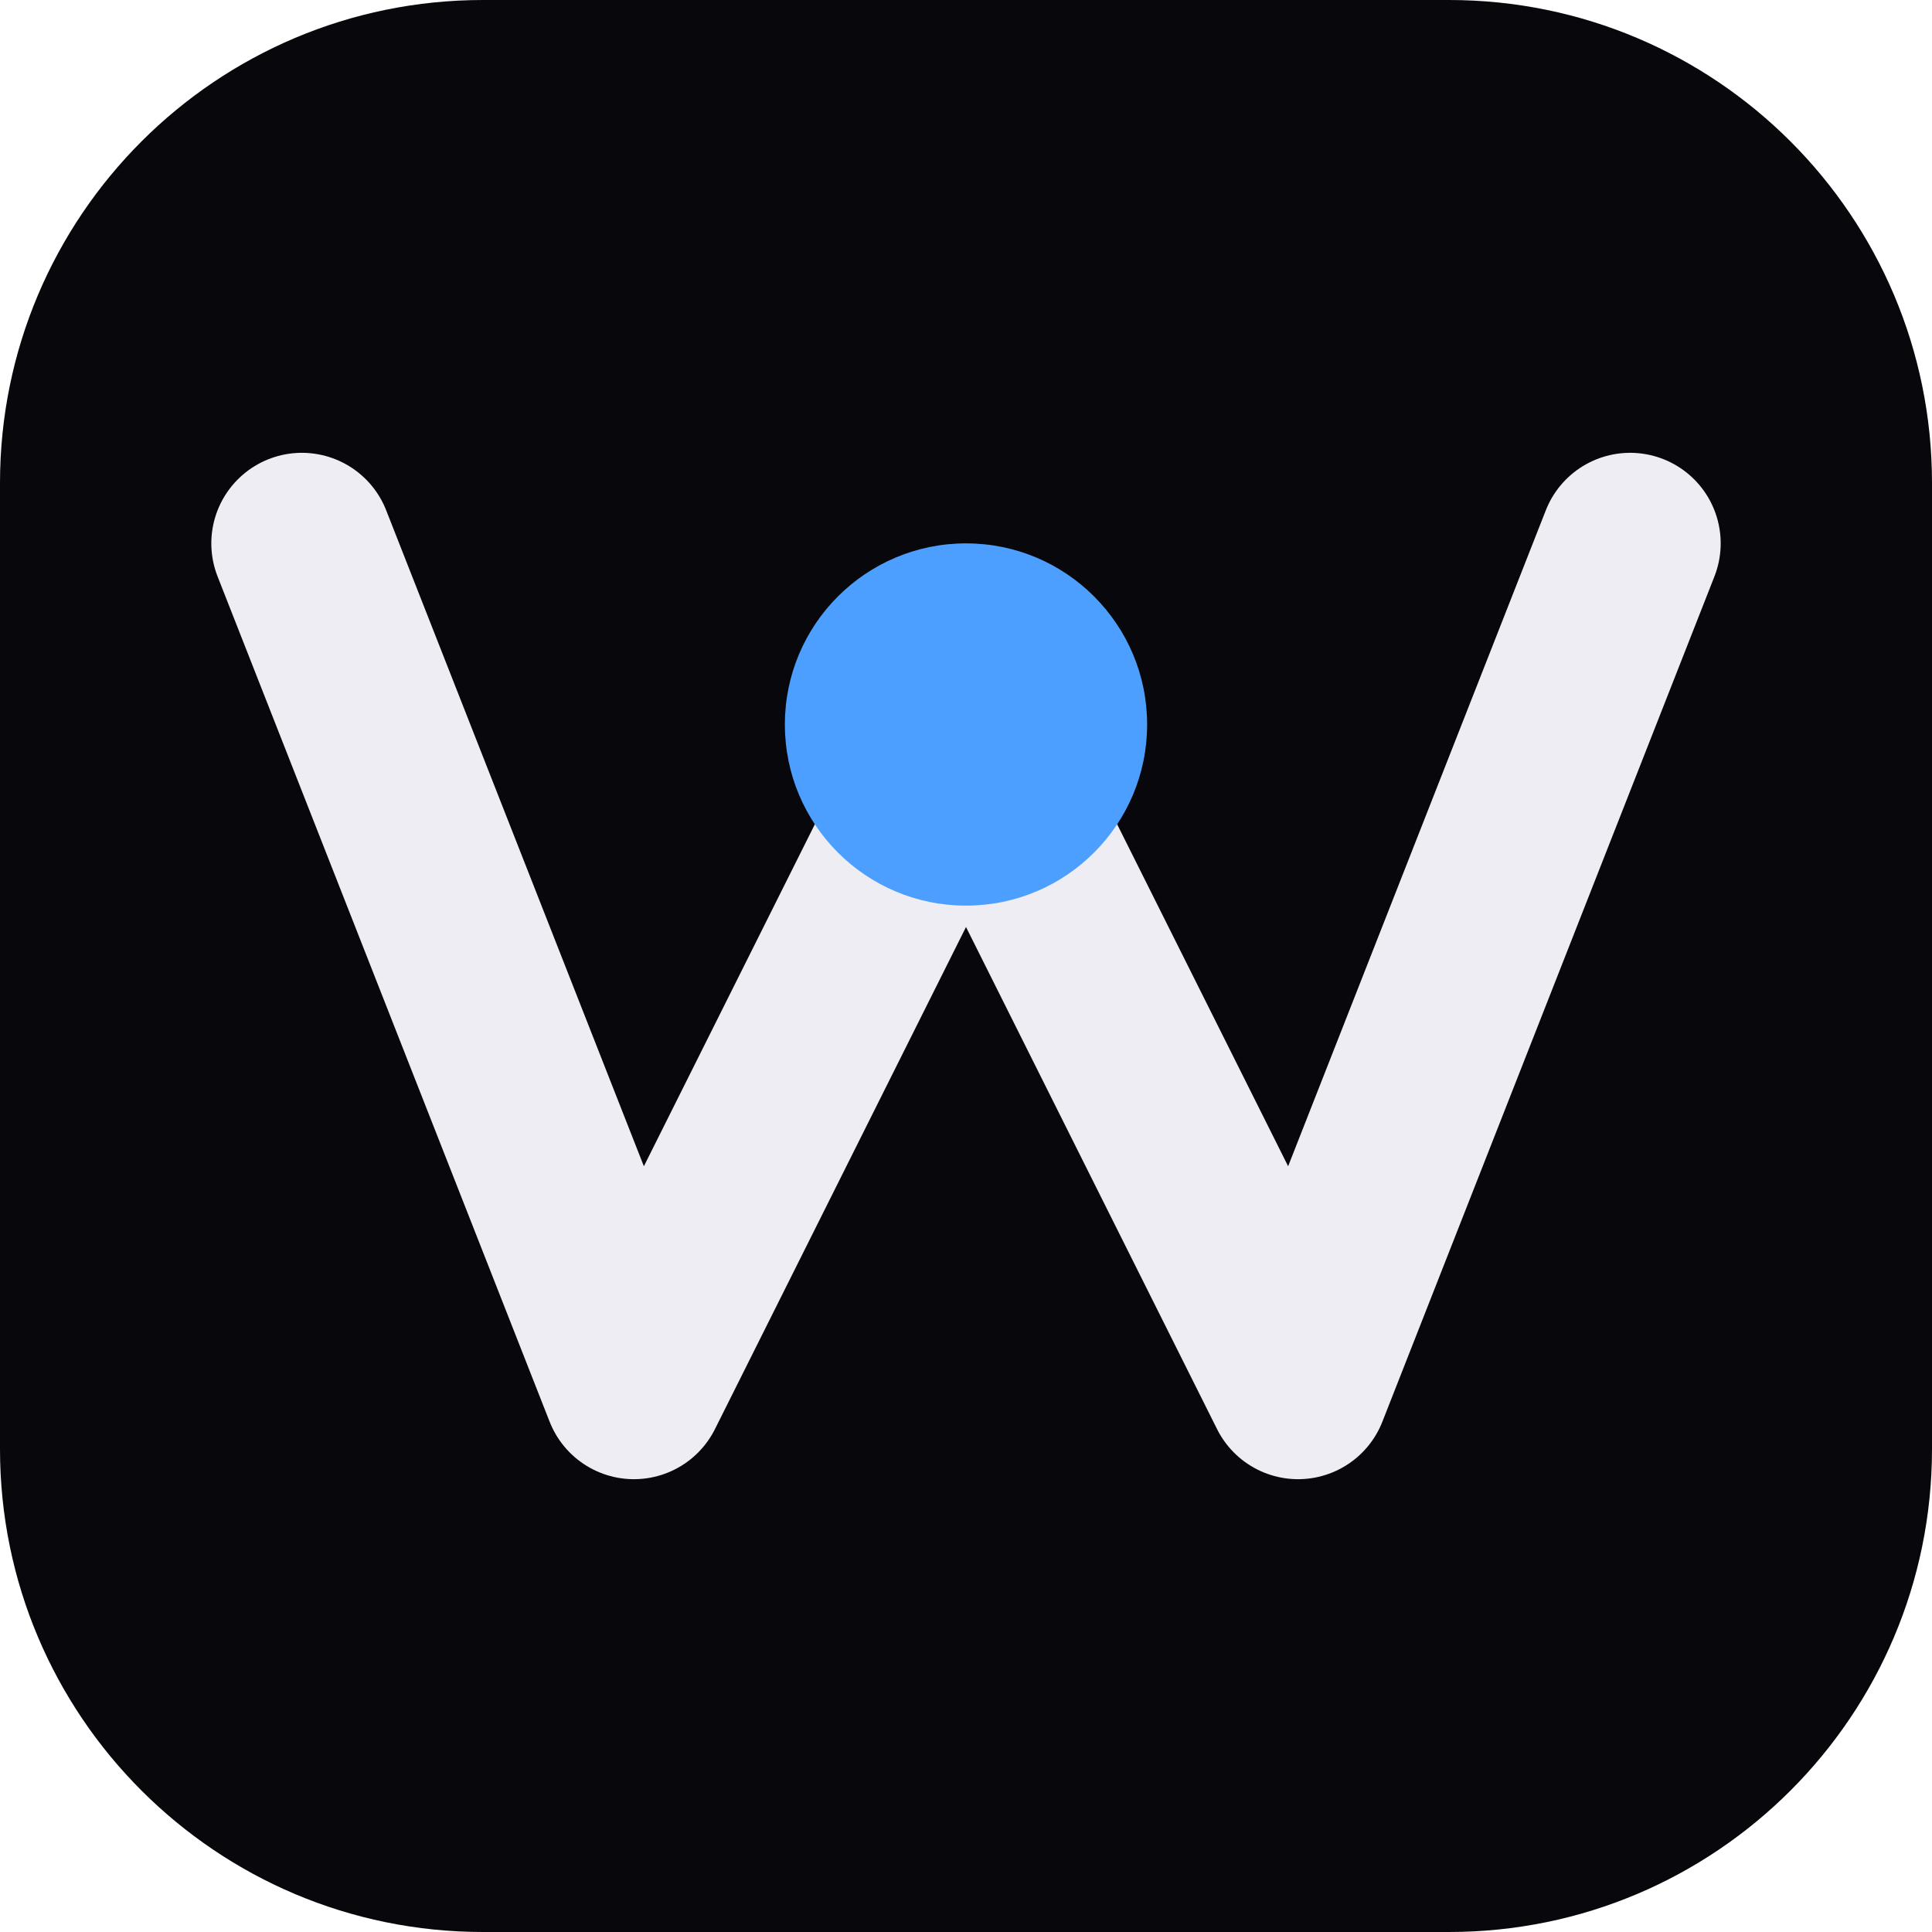
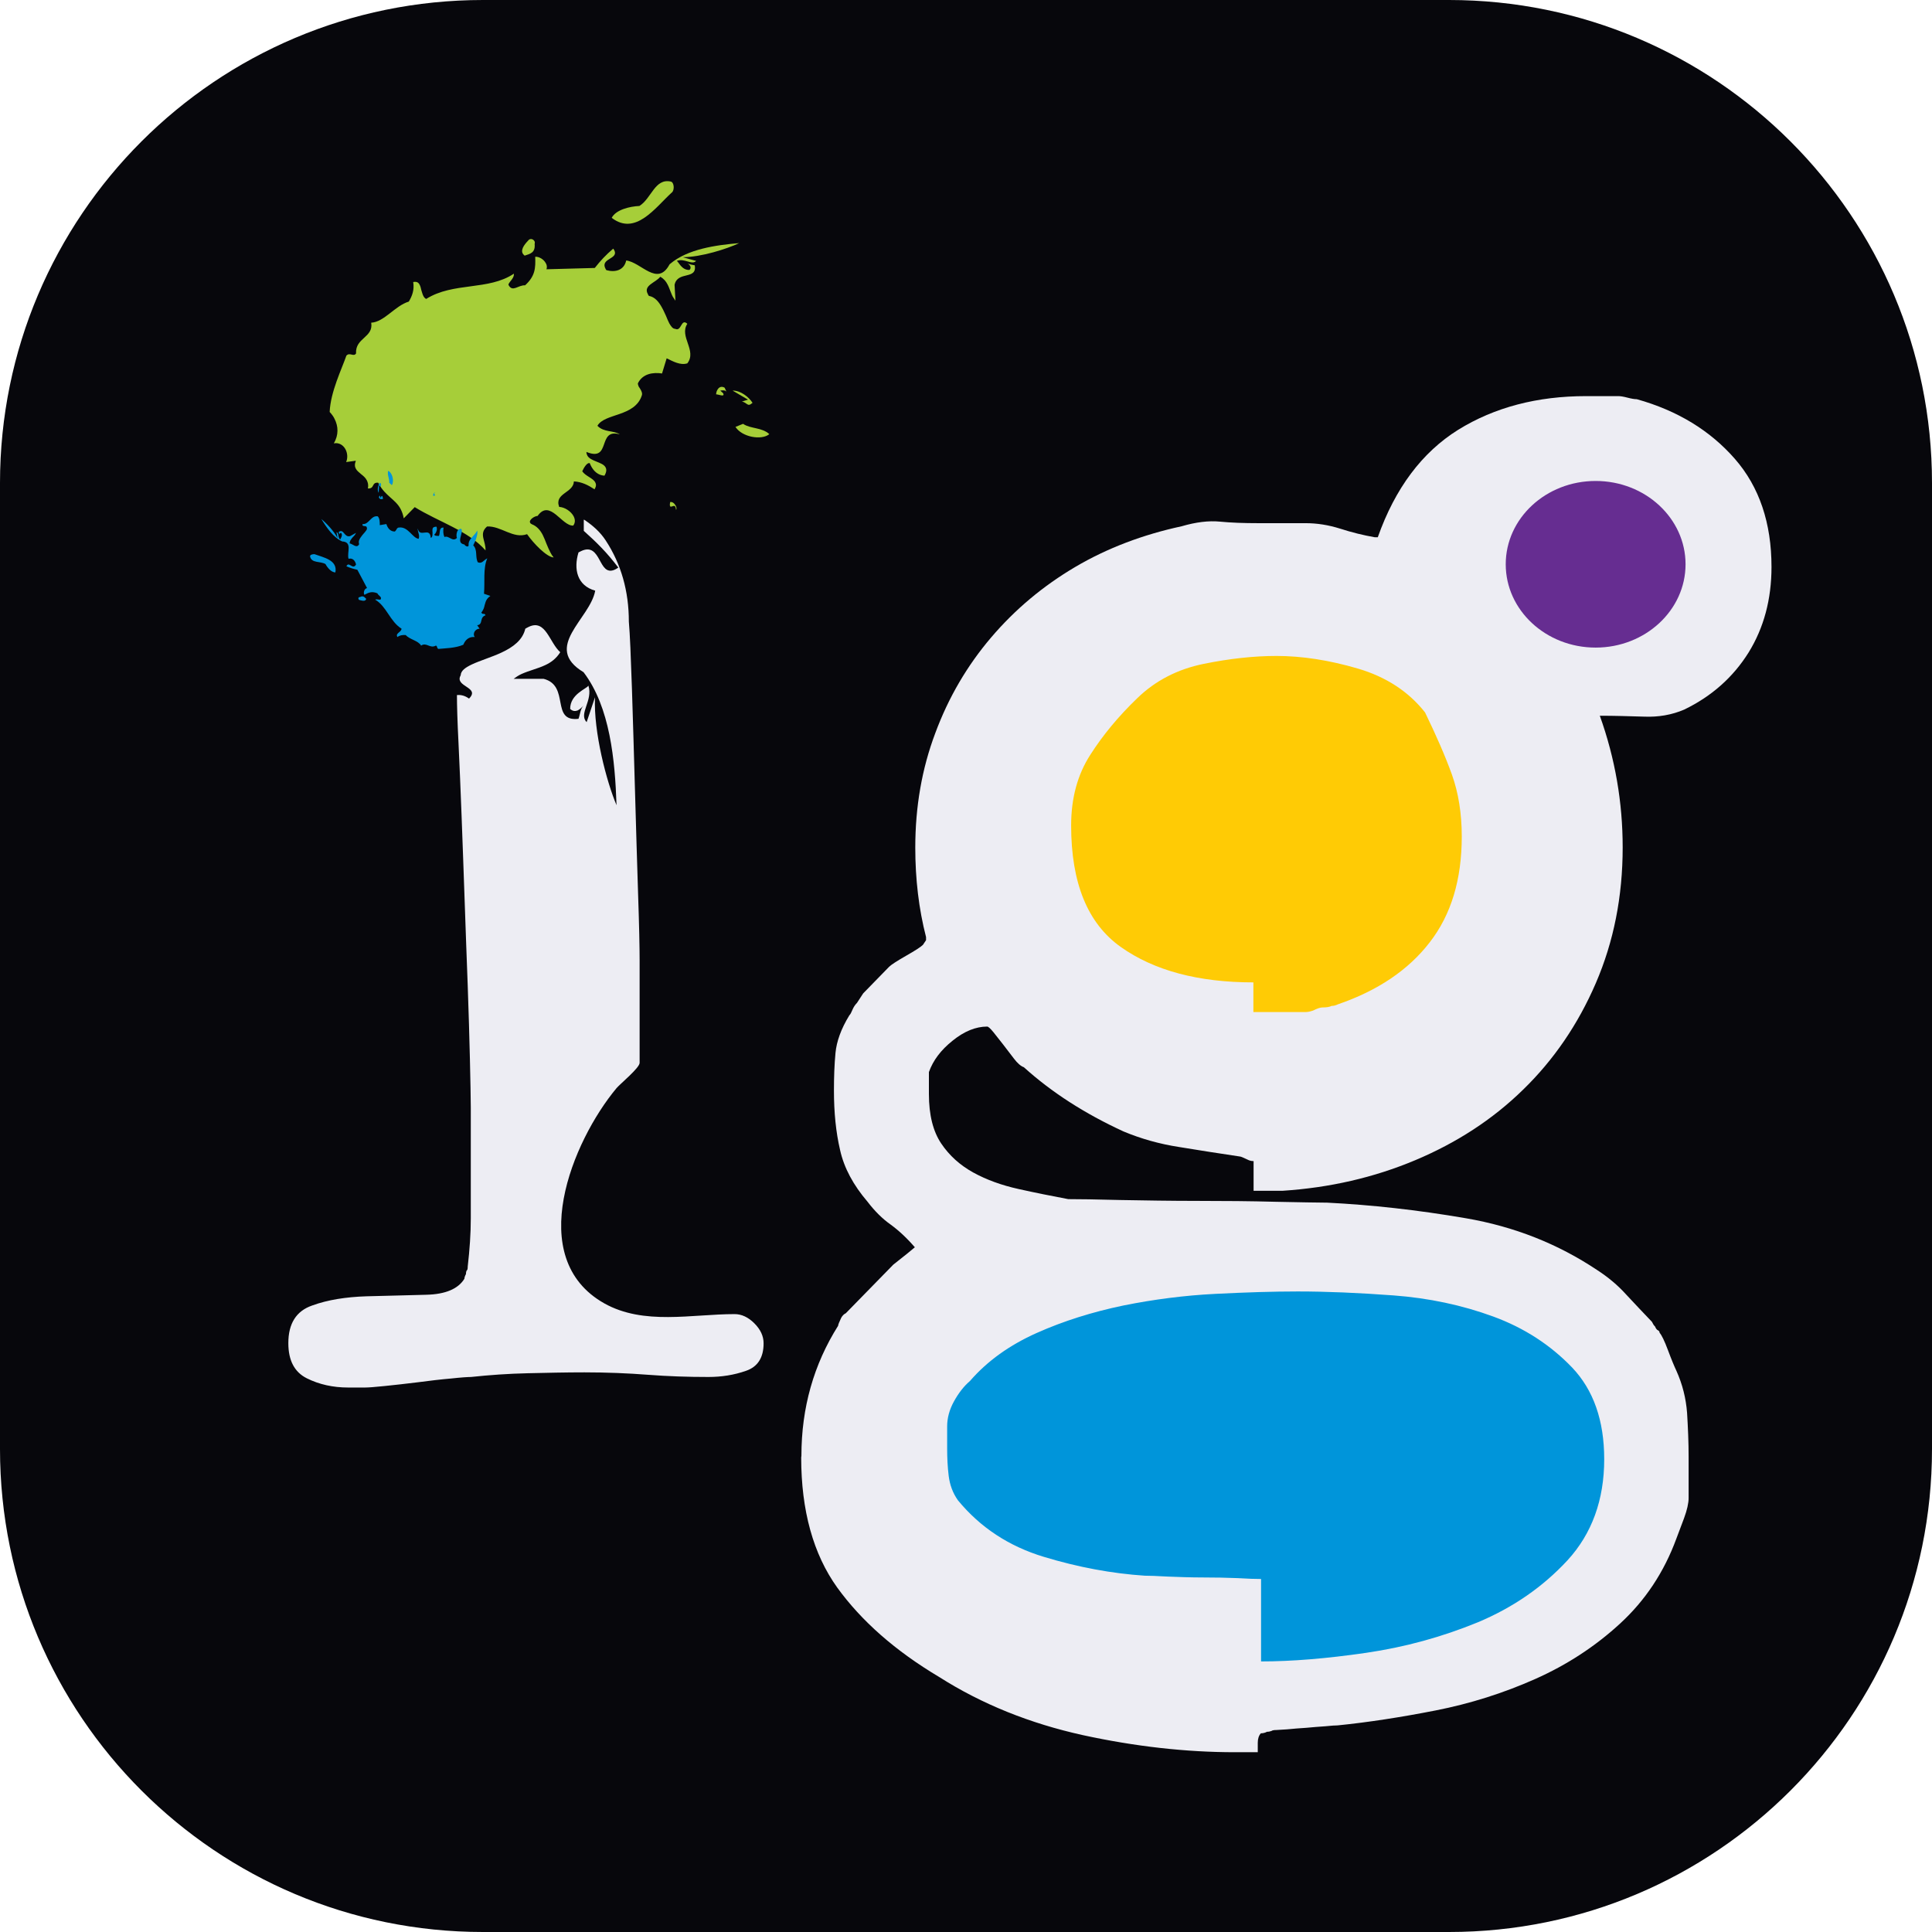
<svg xmlns="http://www.w3.org/2000/svg" viewBox="0 0 32 32">
  <rect width="32" height="32" rx="8" fill="#07070c" />
-   <path d="M5 9l5.5 14L16 12l5.5 11L27 9" stroke="#ededf3" stroke-width="3" fill="none" stroke-linecap="round" stroke-linejoin="round" />
-   <circle cx="16" cy="12" r="3" fill="#4d9fff" />
+   <g transform="translate(3.80 3) scale(0.3641) translate(-132 0)">
+     <path d="M196.02,58.58c0,5.3-7.56,9.6-16.89,9.6s-16.89-4.3-16.89-9.6,7.56-9.6,16.89-9.6,16.89,4.3,16.89,9.6Z" fill="#0095da" />
+     <path d="M190.23,29.92c0,5.55-4.85,10.04-10.84,10.04s-10.84-4.5-10.84-10.04,4.85-10.04,10.84-10.04,10.84,4.5,10.84,10.04Z" fill="#ffcb05" />
+     <path d="M158.02,57.99c0-2.19,.56-4.16,1.67-5.92,0-.05,.05-.17,.14-.36,.05-.09,.12-.17,.21-.21l2.16-2.21,.63-.5,.35-.29c-.37-.43-.74-.77-1.11-1.04-.37-.26-.72-.61-1.04-1.03-.65-.76-1.07-1.54-1.25-2.35-.19-.81-.28-1.71-.28-2.71,0-.62,.02-1.19,.07-1.71,.05-.52,.25-1.09,.63-1.71,.05-.05,.09-.13,.14-.25,.05-.12,.12-.23,.21-.32l.28-.43,1.18-1.21c.09-.09,.35-.26,.77-.5,.42-.24,.67-.4,.77-.5l.14-.21v-.14c-.33-1.28-.49-2.64-.49-4.07,0-1.86,.3-3.59,.91-5.21,.6-1.62,1.45-3.07,2.54-4.35,1.09-1.28,2.37-2.35,3.83-3.21,1.46-.86,3.08-1.47,4.84-1.85,.65-.19,1.23-.26,1.74-.21,.51,.05,1.09,.07,1.74,.07h2.16c.51,0,1.03,.08,1.57,.25,.53,.17,1.05,.3,1.57,.39h.14c.79-2.23,2.01-3.86,3.66-4.89,1.65-1.02,3.59-1.53,5.82-1.53h1.46c.09,0,.23,.02,.42,.07,.19,.05,.32,.07,.42,.07,1.86,.52,3.34,1.43,4.46,2.71,1.12,1.28,1.67,2.93,1.67,4.92,0,1.48-.35,2.77-1.04,3.89-.7,1.12-1.67,1.99-2.93,2.6-.56,.24-1.17,.35-1.85,.32-.67-.02-1.33-.04-1.99-.04,.7,1.95,1.04,3.95,1.04,5.99,0,2.24-.41,4.29-1.22,6.17-.81,1.88-1.92,3.5-3.31,4.85-1.39,1.36-3.03,2.42-4.91,3.21-1.88,.79-3.89,1.25-6.03,1.39h-1.32v-1.35c-.09,0-.19-.02-.28-.07-.19-.09-.3-.14-.35-.14-.93-.14-1.85-.28-2.75-.43-.91-.14-1.75-.38-2.54-.71-1.76-.81-3.27-1.78-4.53-2.92-.14-.05-.29-.18-.45-.39-.16-.21-.33-.43-.49-.64-.16-.21-.32-.4-.45-.57-.14-.17-.23-.25-.28-.25-.51,0-1.04,.21-1.57,.64-.54,.43-.89,.9-1.08,1.43v1c0,.95,.19,1.7,.56,2.25,.37,.55,.86,.99,1.46,1.32,.6,.33,1.29,.58,2.06,.75,.76,.17,1.52,.32,2.26,.46,.46,0,1.26,.01,2.37,.04,1.11,.02,2.29,.04,3.52,.04s2.4,.01,3.52,.04c1.12,.02,1.9,.04,2.37,.04,2,.1,4.1,.33,6.31,.71,2.21,.38,4.19,1.17,5.96,2.35,.51,.33,.95,.7,1.32,1.11,.37,.4,.77,.82,1.18,1.25,.05,.1,.09,.17,.14,.21,.04,.1,.09,.16,.14,.18,.04,.02,.07,.06,.07,.11,.09,.1,.22,.36,.38,.79,.16,.43,.29,.74,.38,.93,.28,.62,.44,1.26,.49,1.93,.04,.67,.07,1.33,.07,2v1.86c0,.24-.07,.55-.21,.93-.14,.38-.26,.69-.35,.93-.56,1.52-1.41,2.8-2.55,3.85-1.14,1.05-2.43,1.89-3.87,2.53-1.44,.64-2.95,1.12-4.53,1.43-1.58,.31-3.07,.54-4.46,.68-.09,0-.28,.01-.56,.04-.28,.02-.57,.04-.87,.07-.3,.02-.59,.04-.87,.07-.28,.02-.44,.03-.49,.03-.09,0-.17,.01-.21,.04-.05,.02-.12,.04-.21,.04-.09,.05-.19,.07-.28,.07-.09,.1-.14,.24-.14,.43v.43h-1.04c-2.23,0-4.54-.26-6.93-.78-2.39-.53-4.57-1.4-6.52-2.64-2-1.19-3.54-2.55-4.64-4.07-1.09-1.52-1.64-3.5-1.64-5.92Zm20.91,9.35c1.4,0,2.98-.13,4.77-.39,1.79-.26,3.48-.73,5.09-1.39,1.6-.67,2.96-1.61,4.08-2.82,1.11-1.21,1.67-2.75,1.67-4.6,0-1.76-.49-3.15-1.46-4.17-.98-1.02-2.17-1.8-3.59-2.32-1.42-.52-2.93-.84-4.53-.96-1.61-.12-3.06-.18-4.36-.18-1.12,0-2.37,.04-3.76,.11-1.39,.07-2.79,.25-4.18,.53-1.39,.29-2.71,.7-3.94,1.25-1.23,.55-2.24,1.27-3.03,2.18-.28,.24-.52,.55-.73,.93-.21,.38-.31,.76-.31,1.14v1c0,.43,.02,.85,.07,1.25,.05,.4,.18,.77,.42,1.11,1.02,1.24,2.32,2.09,3.9,2.57,1.58,.48,3.11,.76,4.6,.86,.19,0,.53,.01,1.04,.04,.51,.02,1.05,.04,1.6,.04s1.08,.01,1.57,.03c.49,.03,.85,.04,1.08,.04v3.78Zm-.35-29.54h2.37c.09,0,.21-.02,.35-.07,.18-.09,.32-.14,.42-.14,.19,0,.32-.02,.42-.07,.09,0,.18-.02,.28-.07,1.81-.62,3.21-1.56,4.18-2.82,.98-1.26,1.46-2.86,1.46-4.82,0-1.04-.15-1.98-.45-2.82-.3-.83-.71-1.77-1.22-2.82-.75-.95-1.77-1.62-3.07-2-1.3-.38-2.53-.57-3.69-.57-1.02,0-2.13,.12-3.31,.36-1.18,.24-2.2,.76-3.03,1.57-.84,.81-1.55,1.66-2.13,2.57-.58,.9-.87,1.97-.87,3.21,0,2.62,.75,4.46,2.26,5.53,1.51,1.07,3.52,1.61,6.03,1.61v1.35Z" fill="#ededf3" />
+     <path d="M152.02,3.79c-.55,1.03-1.29-.1-1.97-.18-.1,.45-.5,.55-.9,.44-.02-.02-.03-.04-.04-.06-.13-.24,.02-.35,.18-.45,.16-.1,.32-.19,.22-.39-.01-.02-.03-.05-.05-.08-.35,.3-.58,.55-.84,.88l-2.2,.06c.04-.1,.02-.2-.03-.28-.09-.17-.3-.3-.48-.29,.02,.52,0,.88-.46,1.3-.31-.02-.57,.33-.75-.01,0-.01,0-.02-.01-.03,.07-.16,.27-.29,.25-.49-1.16,.78-2.75,.37-3.99,1.15-.06-.03-.1-.08-.13-.14-.04-.08-.06-.17-.09-.26-.02-.09-.04-.18-.08-.25-.05-.1-.13-.15-.29-.12,.06,.36-.05,.64-.2,.89-.63,.19-1.12,.93-1.71,.96,.11,.68-.73,.68-.69,1.4-.11,.17-.29-.07-.44,.1-.21,.61-.72,1.64-.76,2.56,.09,.1,.17,.2,.22,.31,.18,.35,.19,.74-.03,1.12,.23-.05,.43,.08,.53,.27,.09,.17,.11,.39,.03,.58l.44-.06c-.06,.16-.05,.27,0,.36,.05,.1,.15,.17,.24,.25,.1,.08,.2,.16,.26,.28,.05,.1,.08,.21,.05,.37,.32,.02,.15-.29,.47-.26,.01,.02,.02,.04,.03,.06,.15,.27,.33,.44,.51,.6,.18,.16,.36,.31,.48,.54,.06,.12,.11,.25,.14,.42l.5-.51c1.08,.67,2.45,1.08,3.22,1.97,.02-.44-.32-.75,.07-1.09,.64-.03,1.19,.58,1.82,.35,.3,.43,.89,1.04,1.21,1.06-.06-.07-.11-.15-.15-.23-.07-.13-.12-.26-.18-.4-.05-.14-.11-.27-.17-.4-.11-.21-.26-.39-.49-.48-.04-.02-.07-.04-.08-.07-.07-.12,.18-.3,.34-.31,.56-.79,1.1,.47,1.62,.44,.1-.13,.09-.28,.02-.42-.12-.23-.41-.42-.66-.43-.23-.63,.65-.63,.67-1.16,.36,.02,.65,.17,.94,.36,.08-.14,.08-.23,.03-.32-.1-.19-.44-.28-.59-.5,.07-.16,.22-.41,.34-.37,.02,.04,.04,.08,.05,.11,.13,.26,.33,.44,.62,.46,.1-.17,.1-.29,.05-.38-.07-.13-.24-.19-.41-.26-.17-.07-.35-.14-.42-.28-.02-.04-.04-.09-.04-.16,1.15,.47,.47-1.1,1.52-.8-.29-.19-.72-.08-1.02-.39,.33-.58,1.7-.4,2.02-1.38,.03-.08,0-.15-.03-.22-.02-.03-.03-.06-.05-.09-.02-.03-.04-.06-.06-.09-.02-.05-.04-.1-.04-.15,.22-.45,.7-.51,1.1-.45l.21-.69c.29,.14,.62,.33,.94,.23,.45-.58-.38-1.22,0-1.8-.29-.27-.26,.37-.55,.23-.11,0-.19-.11-.27-.25-.05-.1-.1-.21-.15-.34-.06-.12-.11-.25-.18-.37-.14-.26-.32-.49-.6-.54-.02-.03-.04-.06-.05-.09-.21-.39,.36-.51,.57-.78,.16,.09,.26,.21,.33,.35,.05,.09,.08,.18,.12,.28,.04,.09,.07,.19,.12,.28,.04,.06,.08,.12,.12,.18l-.04-.72c.13-.65,1.03-.21,.92-.89-.12-.03-.24-.03-.33-.1,.04,.04,.09,.08,.12,.13,.03,.06,.03,.12-.03,.18-.36,.02-.5-.38-.58-.41,.35-.14,.69,.21,.88,0l-.61-.17c.84,0,2.02-.38,2.57-.64-1.07,.09-2.35,.27-3.15,.95Z" fill="#a6ce39" />
+     <path d="M145.88,2.88s.03-.09,0-.14c-.04-.08-.14-.14-.25-.08-.13,.14-.4,.41-.29,.63,.02,.03,.05,.07,.09,.1,.28-.09,.47-.14,.46-.5Z" fill="#a6ce39" />
+     <path d="M152.1,.54c.12-.07,.14-.31,.07-.44-.02-.04-.05-.07-.09-.08-.73-.16-.88,.77-1.43,1.11-.44,.02-1.07,.17-1.26,.54,1.08,.83,1.98-.46,2.71-1.13Z" fill="#a6ce39" />
+     <path d="M152.29,14.75c-.05-.1-.15-.17-.24-.15-.02,.11-.02,.16,0,.19,.02,.04,.06,.01,.11,0,.05-.02,.1-.03,.13,.03,.01,.03,.02,.07,.03,.14,.03-.05,.02-.13-.02-.2Z" fill="#a6ce39" />
+     <path d="M154.61,9.58h0l-.08-.18c-.25-.15-.39,.14-.39,.3,.12,0,.41,.14,.32-.05l-.13-.12s.22-.05,.28,.05Z" fill="#a6ce39" />
+     <path d="M155.8,10.09c-.17-.27-.55-.57-.91-.56l.7,.41-.28,.09c.24,.03,.25,.27,.48,.06Z" fill="#a6ce39" />
+     <path d="M155.37,11.04l-.35,.14c.3,.47,1.19,.62,1.54,.33-.33-.31-.85-.24-1.18-.46Z" fill="#a6ce39" />
+     <path d="M137.12,16.39c.5,.02,.21,.51,.3,.79,.19-.05,.3,.09,.34,.26,0,0-.01,.02-.02,.03-.07,.1-.14,.06-.21,.02-.07-.04-.13-.09-.19,0,0,0-.01,.02-.02,.03,.18,.08,.32,.12,.5,.16l.44,.83s-.08,.03-.1,.07c-.05,.07-.06,.17-.02,.24,.2-.11,.34-.17,.59-.07,.05,.12,.23,.16,.14,.29h0c-.08,.01-.16-.04-.24,0,.52,.3,.67,.99,1.2,1.32,0,.03-.01,.05-.03,.08-.02,.03-.05,.06-.08,.08-.03,.03-.06,.05-.08,.08-.03,.04-.03,.08,0,.14,.13-.09,.26-.1,.38-.09,.19,.21,.57,.25,.7,.48,.24-.17,.4,.15,.67,0,.08,.01,.03,.12,.12,.15,.28-.03,.77-.03,1.13-.19,.02-.06,.05-.1,.08-.15,.1-.14,.25-.22,.44-.2-.06-.08-.05-.18,0-.26,.05-.07,.13-.12,.22-.12l-.11-.16c.07,0,.11-.03,.14-.07,.03-.04,.04-.09,.05-.14,.01-.05,.03-.11,.06-.15,.03-.04,.07-.07,.13-.09-.05-.13-.14,0-.19-.13,0,0,.01-.02,.02-.02,.08-.11,.11-.21,.13-.31,.03-.1,.05-.2,.12-.29,.03-.04,.08-.09,.14-.13l-.29-.1c.05-.54-.05-1.15,.15-1.61-.17,.08-.23,.26-.43,.18-.13-.24,0-.57-.21-.77,.11-.2,.23-.54,.18-.67-.02,.04-.04,.07-.06,.1-.04,.05-.08,.1-.12,.14-.04,.05-.08,.09-.12,.14-.06,.08-.1,.17-.09,.28,0,.02,0,.03-.01,.04-.03,.05-.15,0-.18-.07-.41-.07-.03-.51-.14-.71-.07-.01-.12,.02-.16,.07-.06,.09-.08,.24-.04,.34-.2,.21-.37-.13-.57-.04-.06-.14-.06-.28-.04-.43-.07,0-.1,.01-.13,.05-.06,.08-.03,.23-.08,.33-.08,0-.2,0-.21-.06,.01-.01,.02-.03,.04-.04,.07-.1,.1-.21,.06-.32-.08,0-.13,.02-.16,.05-.03,.05-.03,.13-.02,.21,0,.08,0,.16-.03,.21-.01,.02-.03,.03-.05,.04-.04-.53-.51,.03-.59-.43-.02,.15,.1,.29,.04,.47-.28-.02-.48-.58-.91-.51-.04,0-.06,.03-.08,.05,0,.01-.02,.02-.02,.04-.01,.01-.02,.02-.03,.04-.01,.02-.03,.04-.05,.05-.21,0-.33-.17-.38-.34l-.3,.05c0-.14,0-.3-.09-.4-.31-.06-.4,.38-.69,.35-.05,.16,.19,.03,.19,.17,.02,.04,0,.09-.05,.15-.03,.04-.06,.08-.1,.12-.04,.05-.08,.09-.11,.14-.08,.1-.13,.21-.09,.33,0,.01-.01,.03-.02,.04-.11,.15-.26-.04-.41-.07,0-.08,.03-.14,.07-.19,.02-.03,.05-.07,.08-.1,.03-.03,.06-.06,.09-.1,.02-.03,.03-.05,.05-.09l-.27,.15c-.28,.07-.28-.36-.52-.19,.01,.05,.04,.1,.02,.14,0-.02,.02-.05,.03-.07,.02-.02,.04-.03,.07-.02,.08,.13-.05,.26-.05,.3-.12-.11-.05-.31-.17-.34l.05,.27c-.16-.32-.53-.7-.74-.87,.24,.39,.55,.85,.97,1.03Z" fill="#0095da" />
+     <path d="M137.94,18.92s-.04,0-.06,.02c-.02,.03-.02,.08,.02,.11,.08,.02,.24,.08,.3,0,.01-.01,.02-.03,.02-.05-.09-.09-.14-.15-.28-.08Z" fill="#0095da" />
+     <path d="M135.86,16.97s-.15,0-.18,.06c0,.02-.02,.03-.01,.05,.07,.31,.46,.2,.7,.34,.09,.17,.27,.38,.45,.38,.11-.57-.55-.68-.95-.83Z" fill="#0095da" />
+     <path d="M141.29,14.2s-.04,.09-.01,.12c.05-.01,.07-.02,.07-.03,.01-.01,0-.03-.02-.04-.02-.02-.03-.03-.01-.05,0-.01,.02-.02,.05-.04-.03,0-.06,.02-.07,.04Z" fill="#0095da" />
+     <path d="M138.86,14.29h0l-.06,.07c0,.12,.13,.12,.19,.09-.02-.04-.02-.18-.08-.11l-.02,.07s-.06-.08-.03-.12Z" fill="#0095da" />
+     <path d="M138.83,13.73c-.07,.12-.12,.32-.04,.45l.02-.35,.09,.09c-.04-.1,.06-.15-.07-.2Z" fill="#0095da" />
+     <path d="M139.27,13.72l.12,.11c.12-.2,.01-.58-.17-.65-.05,.19,.07,.37,.05,.54Z" fill="#0095da" />
+     <path d="M148.12,15.4v.51c.59,.53,1.05,.98,1.57,1.67-.05,.04-.1,.06-.15,.09-.39,.18-.54-.14-.71-.45-.17-.31-.37-.61-.83-.39-.04,.02-.08,.04-.12,.06-.23,.75-.07,1.51,.76,1.74-.23,1.29-2.42,2.57-.53,3.71,1.21,1.59,1.43,4.01,1.5,6.05-.45-1.06-1.05-3.33-.98-4.91l-.38,1.13c-.38-.38,.3-.98,.08-1.66-.08,.15-.83,.38-.83,1.06,.12,.11,.23,.11,.34,.07,.1-.05,.19-.14,.27-.22-.15,.15-.15,.38-.23,.6-1.29,.15-.37-1.51-1.59-1.82h-1.36c.12-.09,.23-.16,.36-.22,.18-.08,.36-.14,.54-.2,.18-.06,.36-.12,.53-.2,.26-.12,.5-.29,.69-.59-.49-.43-.66-1.51-1.42-1.16-.05,.02-.11,.06-.17,.09-.12,.52-.56,.84-1.07,1.08-.23,.11-.48,.2-.72,.29-.24,.09-.46,.17-.65,.26-.29,.14-.49,.28-.5,.49-.3,.53,.91,.53,.38,1.06-.18-.13-.36-.18-.55-.16,0,.46,.02,1.18,.07,2.16,.05,.98,.09,2.08,.14,3.31,.05,1.23,.09,2.52,.14,3.87,.05,1.35,.09,2.64,.14,3.87,.04,1.23,.08,2.35,.1,3.35,.02,1,.04,1.73,.04,2.2v5.05c0,.67-.05,1.41-.14,2.19,0,.09-.01,.15-.04,.17-.02,.02-.04,.08-.04,.17-.05,.09-.07,.16-.07,.21-.28,.46-.86,.71-1.74,.73-.88,.02-1.79,.05-2.72,.07-.93,.03-1.76,.16-2.47,.42-.72,.25-1.08,.82-1.08,1.71,0,.79,.28,1.32,.84,1.6,.56,.28,1.19,.42,1.88,.42h.77c.14,0,.44-.02,.91-.07,.46-.05,.96-.1,1.5-.17,.53-.07,1.03-.13,1.5-.17,.46-.05,.77-.07,.91-.07,.84-.09,1.7-.15,2.58-.17,.88-.02,1.74-.04,2.58-.04,1.02,0,1.98,.04,2.89,.11,.9,.07,1.82,.1,2.75,.1,.6,0,1.17-.09,1.71-.28,.53-.18,.8-.6,.8-1.25,0-.33-.14-.63-.42-.91-.28-.28-.58-.42-.9-.42-1.95,0-4.13,.52-5.93-.49-3.65-2.06-1.45-7.38,.56-9.79,.17-.2,1.05-.92,1.05-1.15v-4.67c0-.56-.02-1.57-.07-3.03-.05-1.46-.09-3.02-.14-4.67-.05-1.65-.09-3.21-.14-4.67-.05-1.46-.09-2.47-.14-3.03,0-1.39-.35-2.62-1.05-3.69-.26-.4-.6-.69-.97-.94Z" fill="#ededf3" />
+     <path d="M198.24,17.43c0,2.09-1.83,3.79-4.09,3.79s-4.09-1.7-4.09-3.79,1.83-3.79,4.09-3.79,4.09,1.7,4.09,3.79Z" fill="#662d91" />
+   </g>
</svg>
